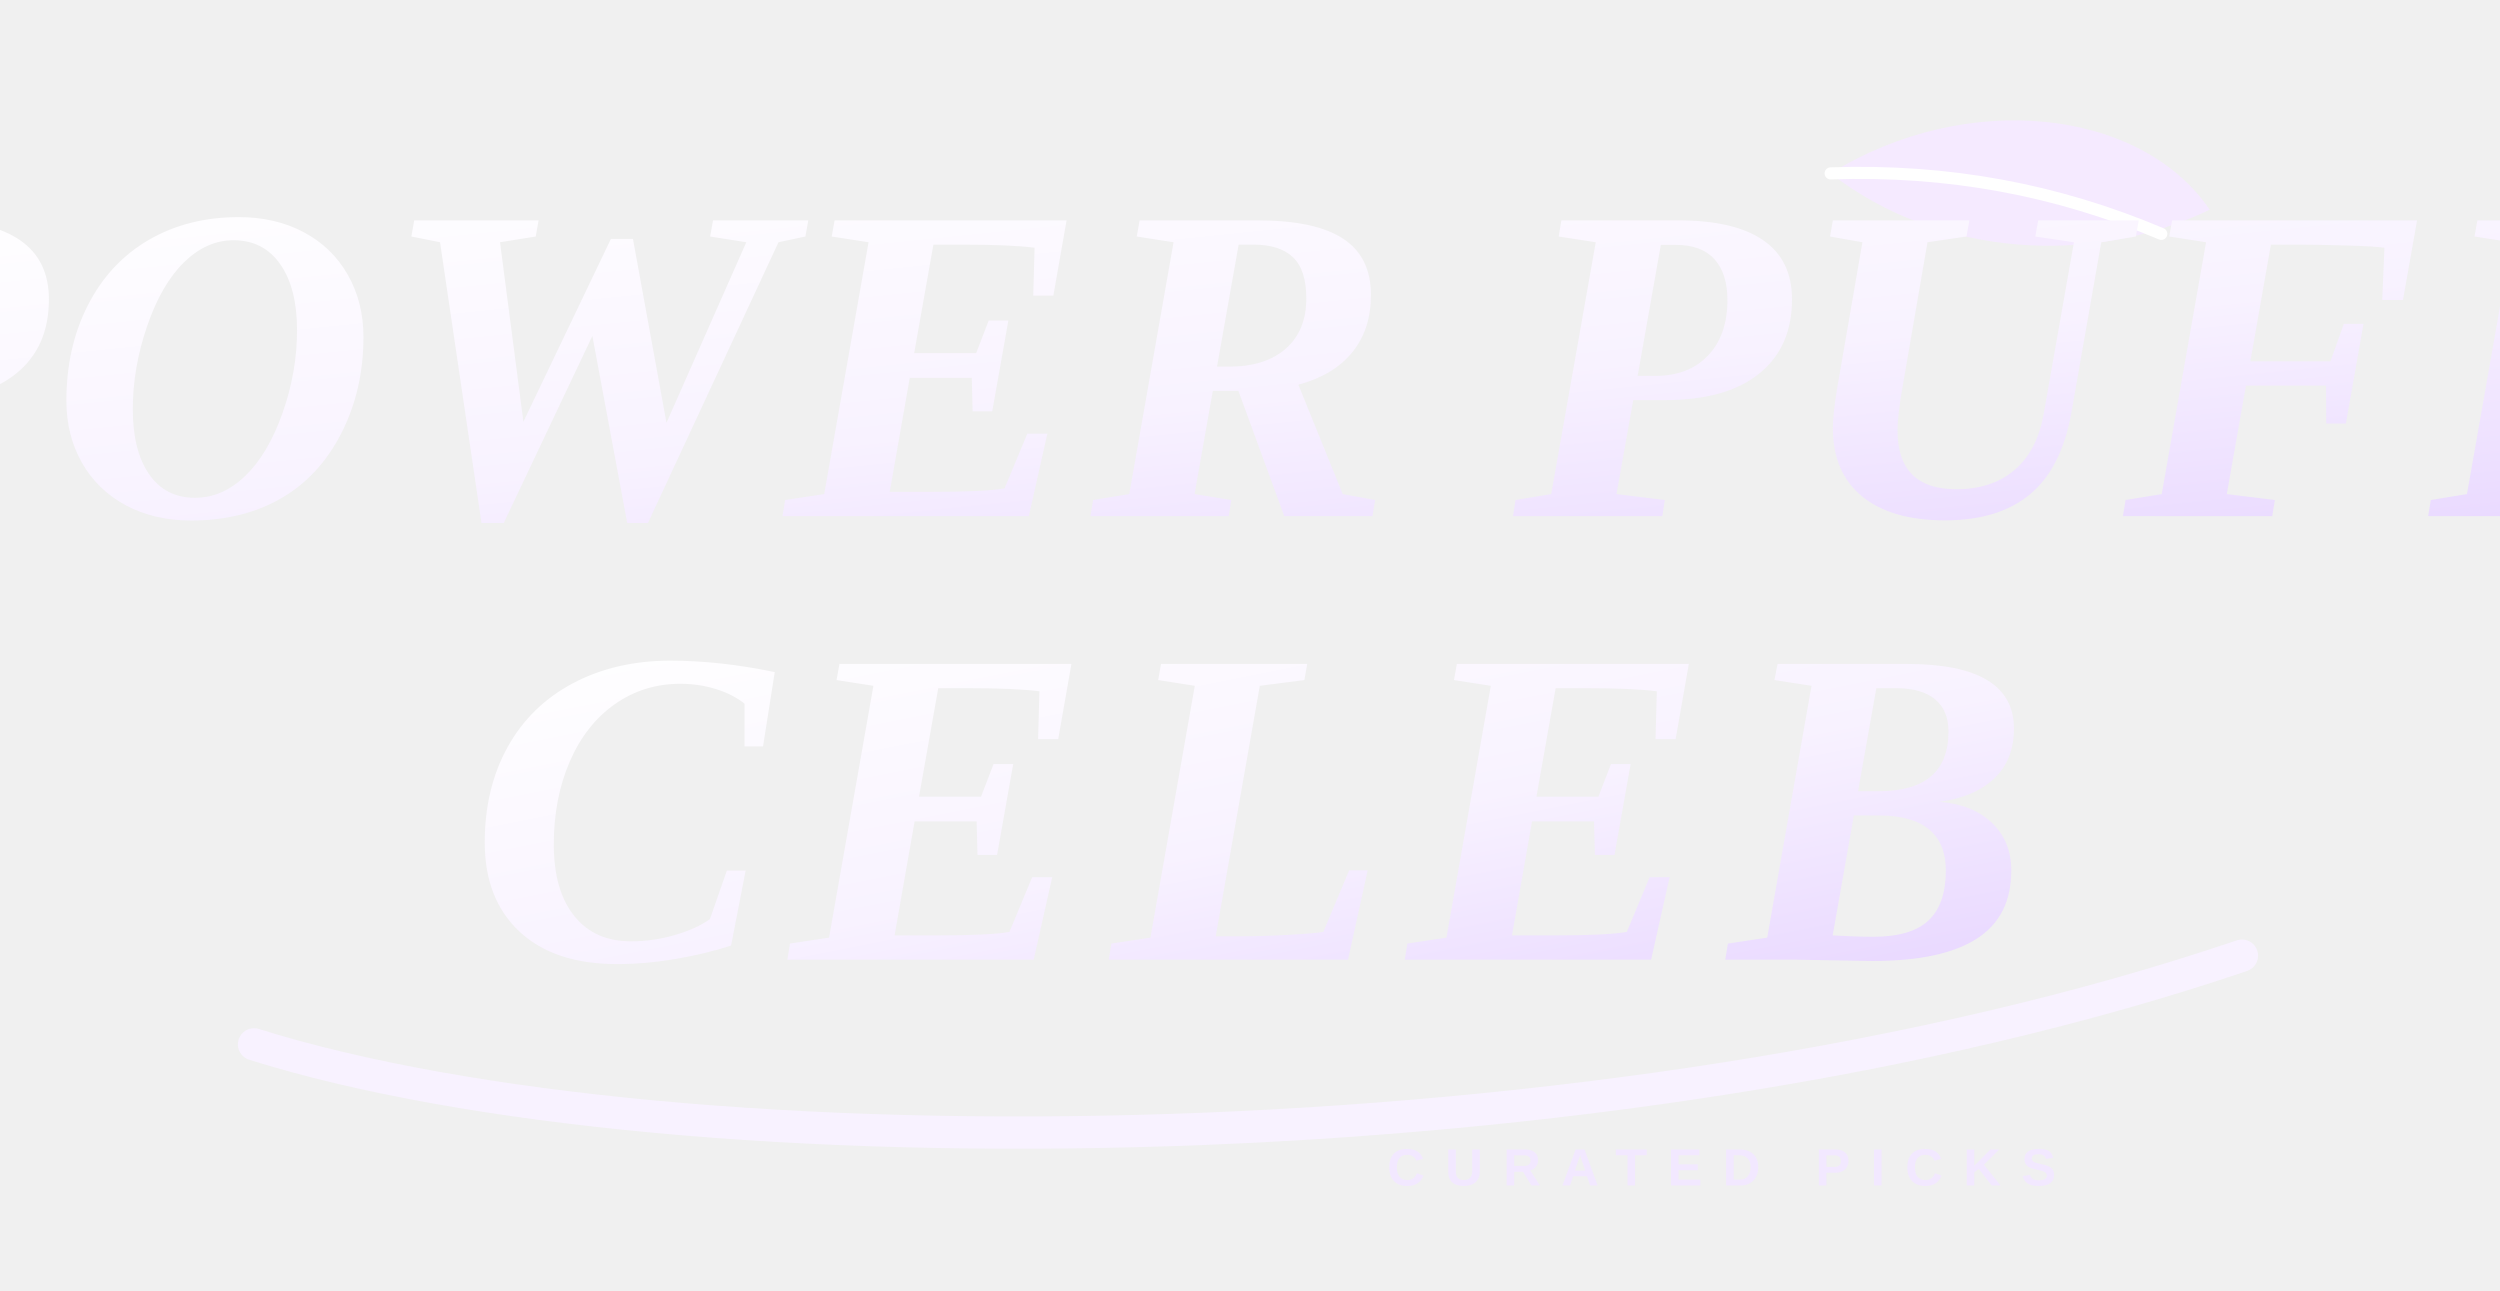
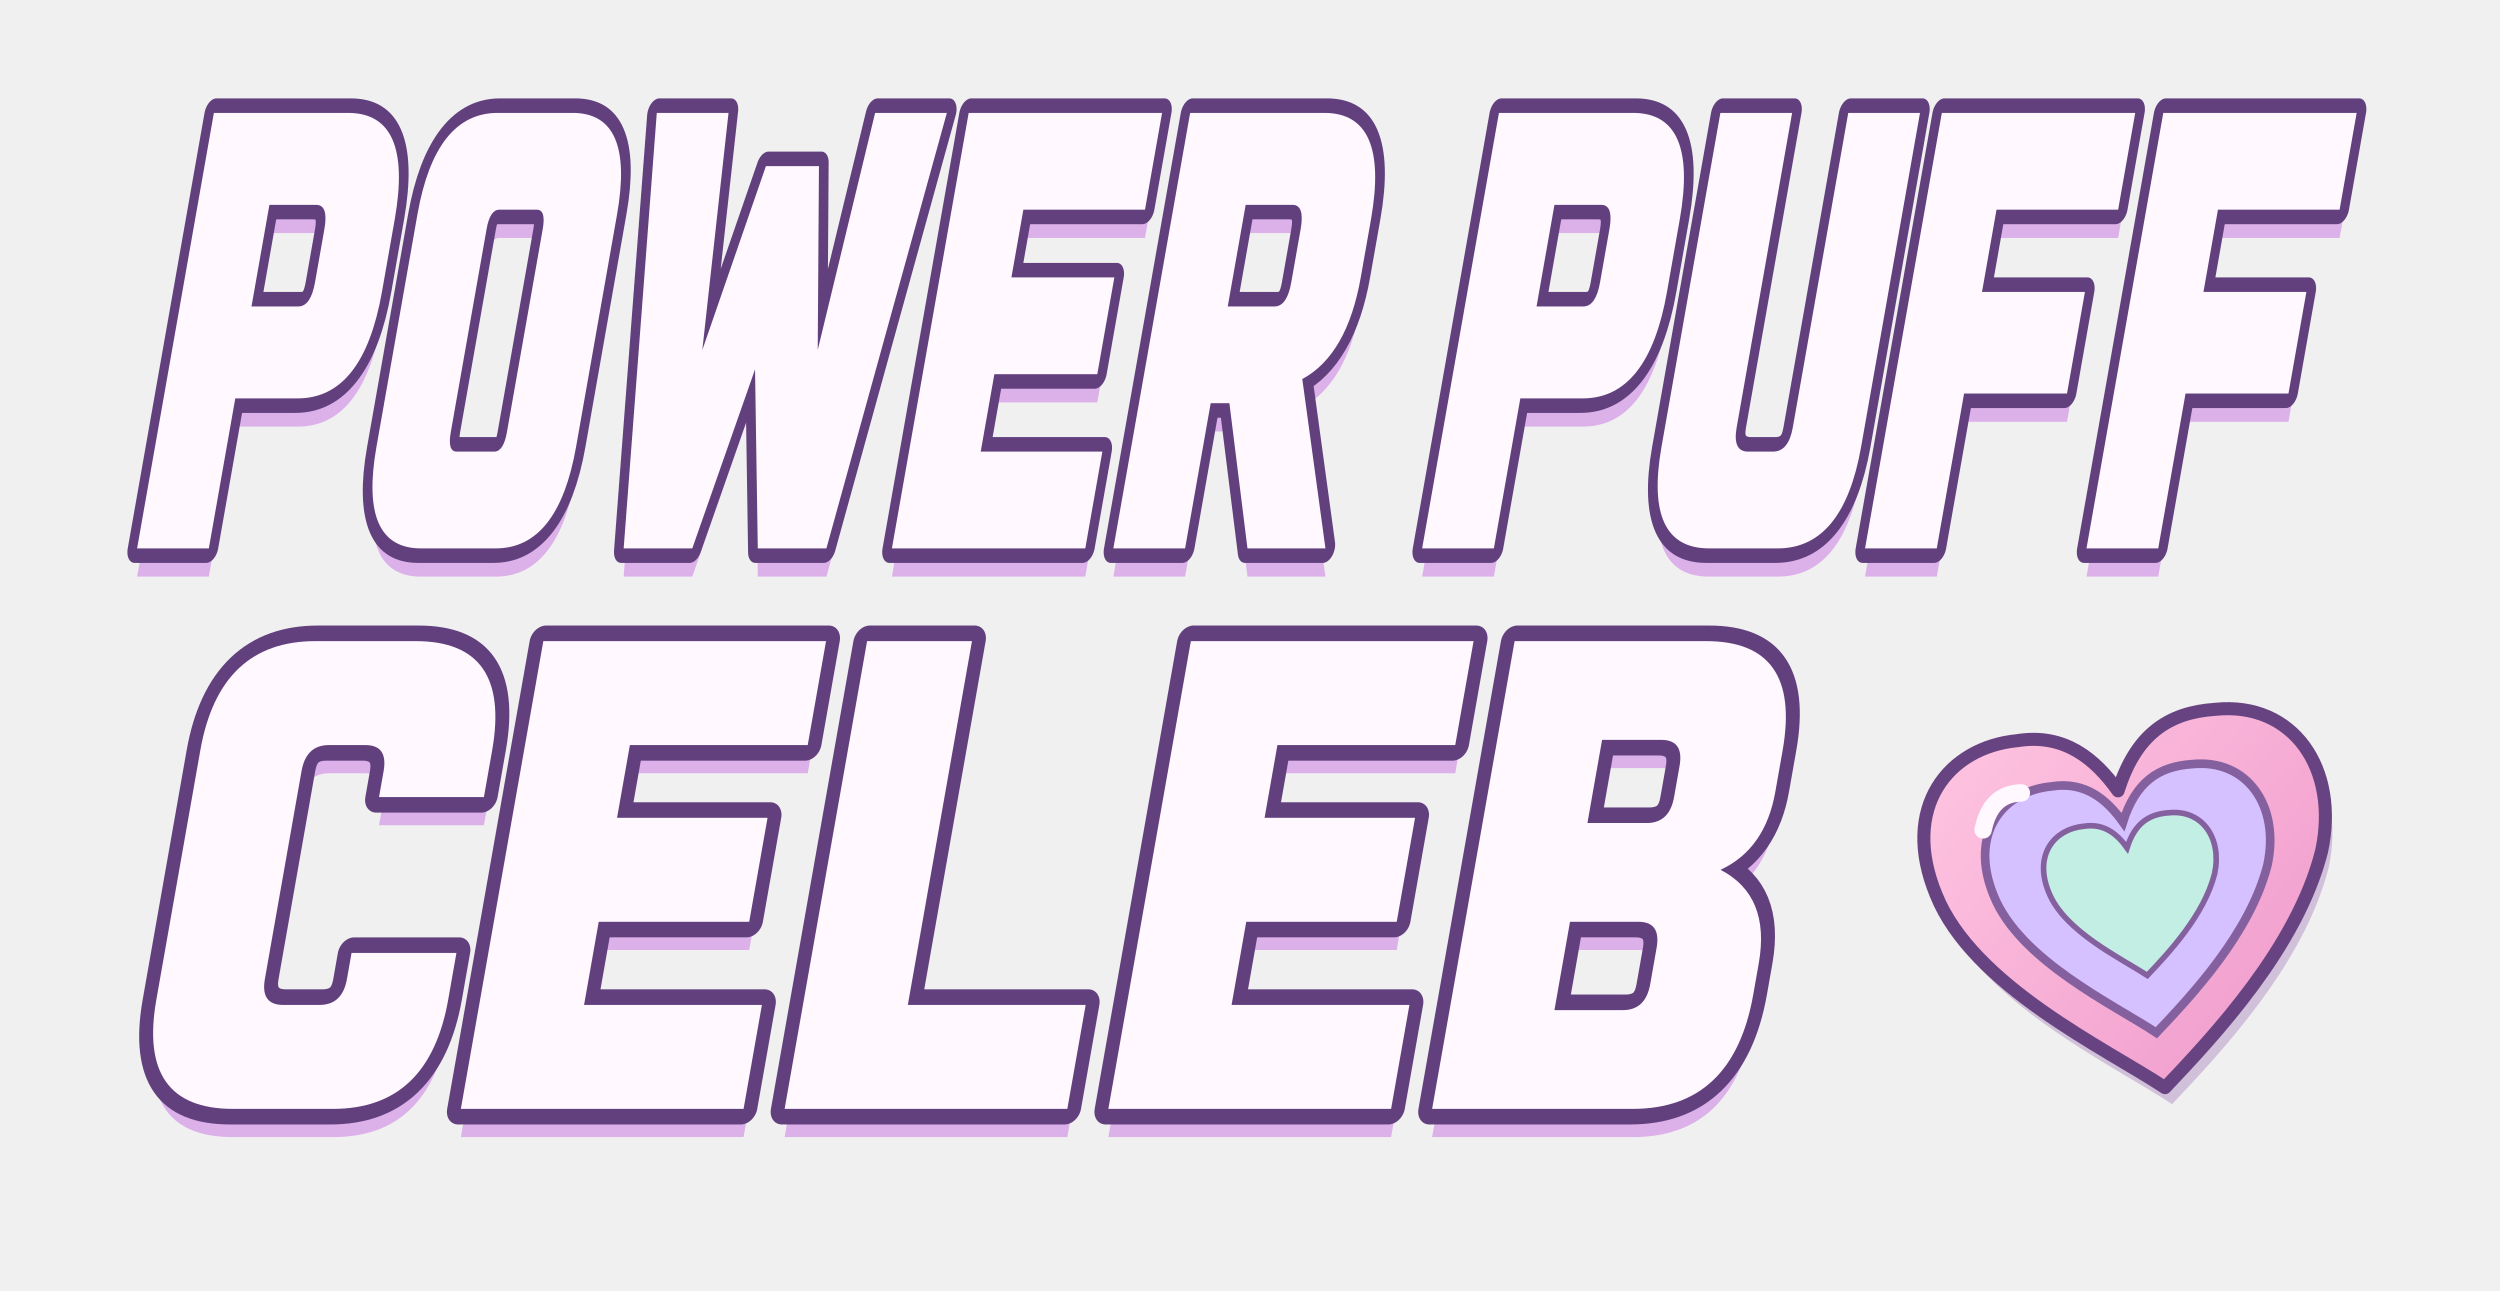
- <svg xmlns="http://www.w3.org/2000/svg" viewBox="0 0 620 320" role="img" aria-label="파워퍼프셀럽">
-   <defs>
-     <linearGradient id="powerpuffceleb-wordmark" x1="0" y1="0" x2="1" y2="1">
-       <stop offset="0" stop-color="#ffffff" />
-       <stop offset="0.55" stop-color="#f8f2ff" />
-       <stop offset="1" stop-color="#e8d7ff" />
-     </linearGradient>
-   </defs>
-   <path transform="translate(0 126)" d="M63 133C168 166 400 164 556 111" fill="none" stroke="#f8f2ff" stroke-width="8" stroke-linecap="round" />
-   <path d="M454 43C488 22 531 27 548 52C519 66 481 64 454 43Z" fill="#f5eaff" />
-   <path d="M454 43C483 42 510 47 536 58" fill="none" stroke="#ffffff" stroke-width="3" stroke-linecap="round" />
-   <text x="310" y="128" text-anchor="middle" fill="url(#powerpuffceleb-wordmark)" font-family="Georgia, Times New Roman, serif" font-size="112" font-style="italic" font-weight="700" letter-spacing="1" textLength="500" lengthAdjust="spacingAndGlyphs">POWER PUFF</text>
-   <text x="310" y="238" text-anchor="middle" fill="url(#powerpuffceleb-wordmark)" font-family="Georgia, Times New Roman, serif" font-size="112" font-style="italic" font-weight="700" letter-spacing="5" textLength="500" lengthAdjust="spacingAndGlyphs">CELEB</text>
-   <text x="344" y="294" fill="#f2e8ff" font-family="Arial, sans-serif" font-size="13" font-weight="700" letter-spacing="5">CURATED PICKS</text>
+ <svg xmlns="http://www.w3.org/2000/svg" viewBox="0 0 620 320" role="img" aria-label="파워퍼프셀럽 POWER PUFF CELEB">
+   <g transform="translate(0 7)">
+     <g fill="#dcb0e9" fill-rule="evenodd" transform="translate(53.04331 28) skewX(-10) scale(0.773522 1.2)">
+       <path transform="translate(0 0)" d="M0 90V0H43Q64 0 64 22V37Q64 59 43 59H23V90ZM23 19V40H38Q42 40 42 35V24Q42 19 38 19Z" />
+       <path transform="translate(71 0)" d="M20 0H44Q64 0 64 21V69Q64 90 44 90H20Q0 90 0 69V21Q0 0 20 0ZM26 20Q23 20 23 24V66Q23 70 26 70H38Q41 70 41 66V24Q41 20 38 20Z" />
+       <path transform="translate(142 0)" d="M0 0H23L28 49L38 11H55L65 49L70 0H93L79 90H57L46 53L36 90H14Z" />
+       <path transform="translate(242 0)" d="M0 0H62V20H23V34H56V54H23V70H62V90H0Z" />
+       <path transform="translate(313 0)" d="M0 90V0H43Q64 0 64 22V34Q64 50 51 55L68 90H43L29 60H23V90ZM23 19V40H38Q42 40 42 35V24Q42 19 38 19Z" />
+       <path transform="translate(412 0)" d="M0 90V0H43Q64 0 64 22V37Q64 59 43 59H23V90ZM23 19V40H38Q42 40 42 35V24Q42 19 38 19Z" />
+       <path transform="translate(483 0)" d="M0 0H23V65Q23 70 28 70H36Q41 70 41 65V0H64V69Q64 90 43 90H21Q0 90 0 69Z" />
+       <path transform="translate(554 0)" d="M0 0H62V20H23V37H56V58H23V90H0Z" />
+       <path transform="translate(625 0)" d="M0 0H62V20H23V37H56V58H23V90H0Z" />
+     </g>
+     <g fill="#dcb0e9" fill-rule="evenodd" transform="translate(54.45393 159) skewX(-10) scale(1.13088 1.288889)">
+       <path transform="translate(0 0)" d="M21 0H43Q64 0 64 21V30H41V25Q41 20 36 20H28Q23 20 23 25V65Q23 70 28 70H36Q41 70 41 65V60H64V69Q64 90 43 90H21Q0 90 0 69V21Q0 0 21 0Z" />
+       <path transform="translate(71 0)" d="M0 0H62V20H23V34H56V54H23V70H62V90H0Z" />
+       <path transform="translate(142 0)" d="M0 0H23V70H62V90H0Z" />
+       <path transform="translate(213 0)" d="M0 0H62V20H23V34H56V54H23V70H62V90H0Z" />
+       <path transform="translate(284 0)" d="M0 90V0H42Q63 0 63 21V29Q63 40 54 44Q66 49 66 62V68Q66 90 44 90ZM23 19V35H36Q41 35 41 30V24Q41 19 36 19ZM23 54V71H38Q43 71 43 66V59Q43 54 38 54Z" />
+     </g>
+   </g>
+   <g fill="#fff9ff" stroke="#62407e" stroke-width="6" stroke-linejoin="round" paint-order="stroke fill" fill-rule="evenodd" transform="translate(53.04331 28) skewX(-10) scale(0.773522 1.2)">
+     <path transform="translate(0 0)" d="M0 90V0H43Q64 0 64 22V37Q64 59 43 59H23V90ZM23 19V40H38Q42 40 42 35V24Q42 19 38 19Z" />
+     <path transform="translate(71 0)" d="M20 0H44Q64 0 64 21V69Q64 90 44 90H20Q0 90 0 69V21Q0 0 20 0ZM26 20Q23 20 23 24V66Q23 70 26 70H38Q41 70 41 66V24Q41 20 38 20Z" />
+     <path transform="translate(142 0)" d="M0 0H23L28 49L38 11H55L65 49L70 0H93L79 90H57L46 53L36 90H14Z" />
+     <path transform="translate(242 0)" d="M0 0H62V20H23V34H56V54H23V70H62V90H0Z" />
+     <path transform="translate(313 0)" d="M0 90V0H43Q64 0 64 22V34Q64 50 51 55L68 90H43L29 60H23V90ZM23 19V40H38Q42 40 42 35V24Q42 19 38 19Z" />
+     <path transform="translate(412 0)" d="M0 90V0H43Q64 0 64 22V37Q64 59 43 59H23V90ZM23 19V40H38Q42 40 42 35V24Q42 19 38 19Z" />
+     <path transform="translate(483 0)" d="M0 0H23V65Q23 70 28 70H36Q41 70 41 65V0H64V69Q64 90 43 90H21Q0 90 0 69Z" />
+     <path transform="translate(554 0)" d="M0 0H62V20H23V37H56V58H23V90H0Z" />
+     <path transform="translate(625 0)" d="M0 0H62V20H23V37H56V58H23V90H0Z" />
+   </g>
+   <g fill="#fff9ff" stroke="#62407e" stroke-width="6" stroke-linejoin="round" paint-order="stroke fill" fill-rule="evenodd" transform="translate(54.45393 159) skewX(-10) scale(1.13088 1.288889)">
+     <path transform="translate(0 0)" d="M21 0H43Q64 0 64 21V30H41V25Q41 20 36 20H28Q23 20 23 25V65Q23 70 28 70H36Q41 70 41 65V60H64V69Q64 90 43 90H21Q0 90 0 69V21Q0 0 21 0Z" />
+     <path transform="translate(71 0)" d="M0 0H62V20H23V34H56V54H23V70H62V90H0Z" />
+     <path transform="translate(142 0)" d="M0 0H23V70H62V90H0Z" />
+     <path transform="translate(213 0)" d="M0 0H62V20H23V34H56V54H23V70H62V90H0Z" />
+     <path transform="translate(284 0)" d="M0 90V0H42Q63 0 63 21V29Q63 40 54 44Q66 49 66 62V68Q66 90 44 90ZM23 19V35H36Q41 35 41 30V24Q41 19 36 19ZM23 54V71H38Q43 71 43 66V59Q43 54 38 54Z" />
+   </g>
+   <g transform="translate(476 172) scale(1.08)">
+     <defs>
+       <linearGradient id="heart" x1="0" y1="0" x2="1" y2="1">
+         <stop stop-color="#ffc5e1" />
+         <stop offset="1" stop-color="#ee97ca" />
+       </linearGradient>
+     </defs>
+     <g transform="rotate(-9 50 50)">
+       <path d="M50 91C38 80 10 61 5 39C0 18 13 6 29 7C40 7 46 14 50 22C56 10 64 6 75 7C93 8 101 25 94 43C85 64 63 81 50 91Z" transform="translate(1 4)" fill="#9868b2" opacity=".35" />
+       <path d="M50 91C38 80 10 61 5 39C0 18 13 6 29 7C40 7 46 14 50 22C56 10 64 6 75 7C93 8 101 25 94 43C85 64 63 81 50 91Z" fill="url(#heart)" stroke="#684381" stroke-width="3" stroke-linejoin="round" />
+       <path d="M50 91C38 80 10 61 5 39C0 18 13 6 29 7C40 7 46 14 50 22C56 10 64 6 75 7C93 8 101 25 94 43C85 64 63 81 50 91Z" transform="translate(50 47) scale(.71) translate(-50 -47)" fill="#d5c1ff" stroke="#85609f" stroke-width="2.8" />
+       <path d="M50 91C38 80 10 61 5 39C0 18 13 6 29 7C40 7 46 14 50 22C56 10 64 6 75 7C93 8 101 25 94 43C85 64 63 81 50 91Z" transform="translate(50 46) scale(.43) translate(-50 -47)" fill="#c2eee4" stroke="#85609f" stroke-width="3" />
+       <path d="M18 26Q21 18 28 19" fill="none" stroke="#fff8ff" stroke-width="4" stroke-linecap="round" />
+     </g>
+   </g>
</svg>
